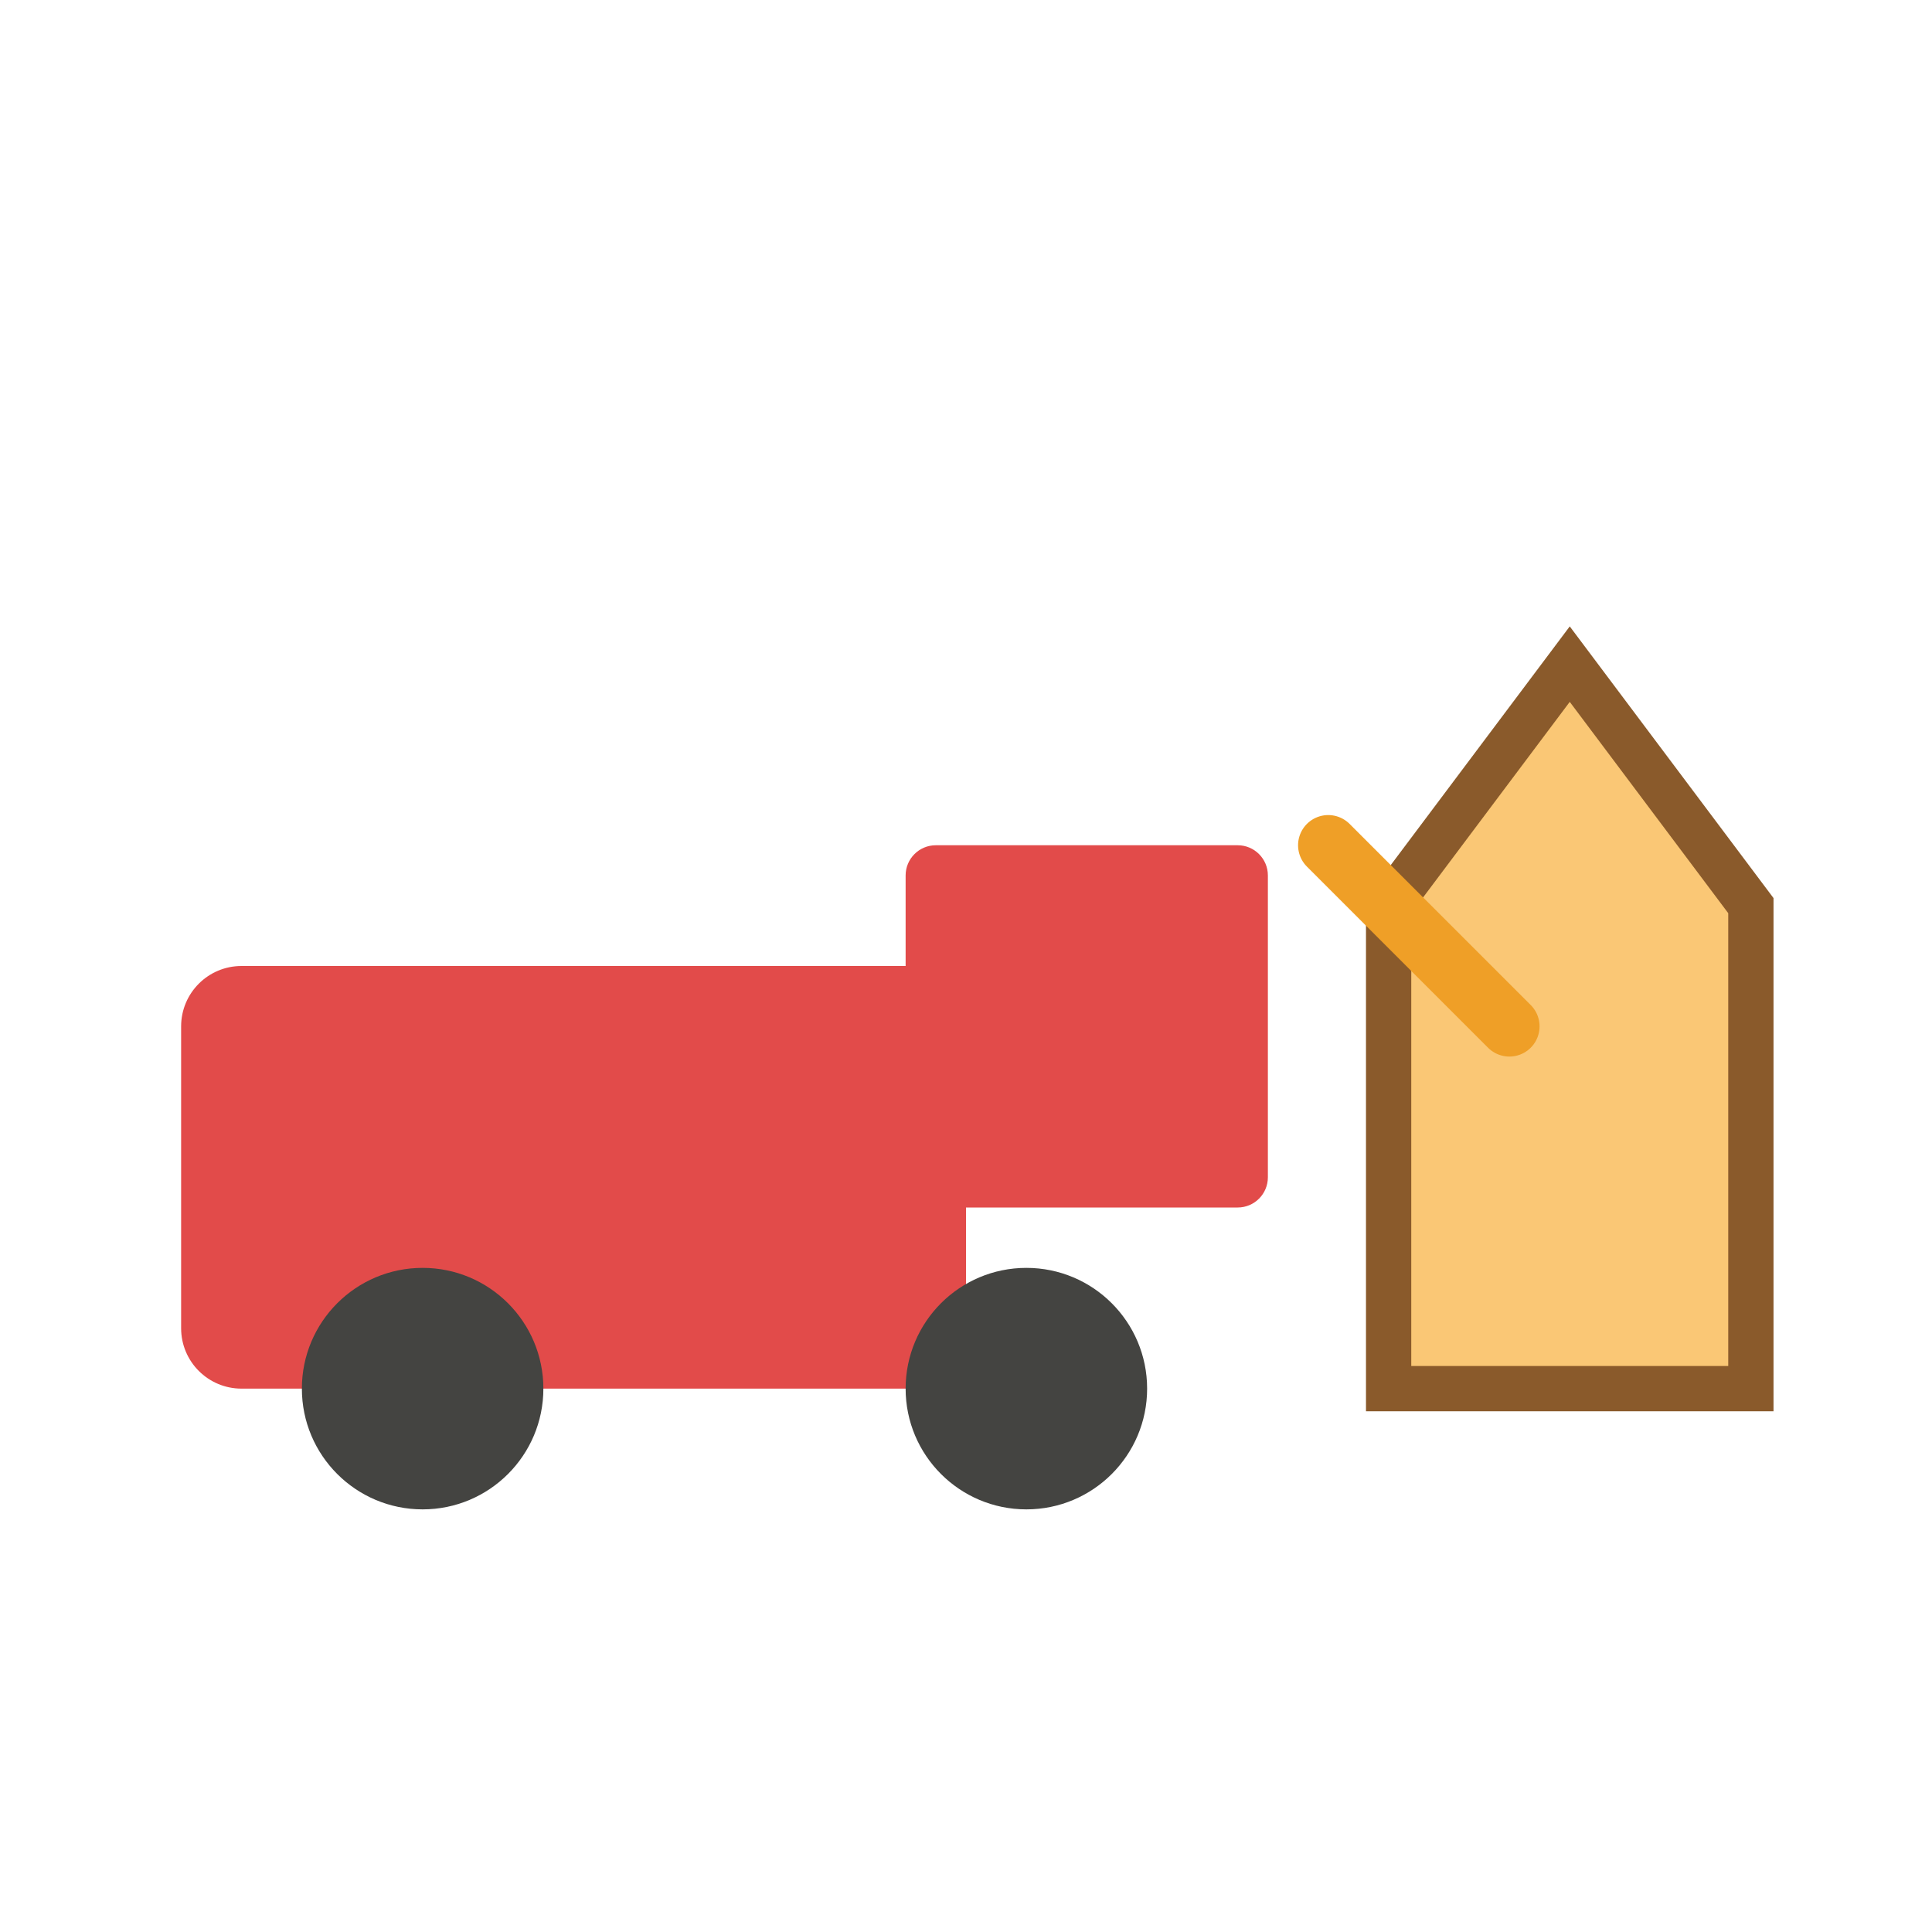
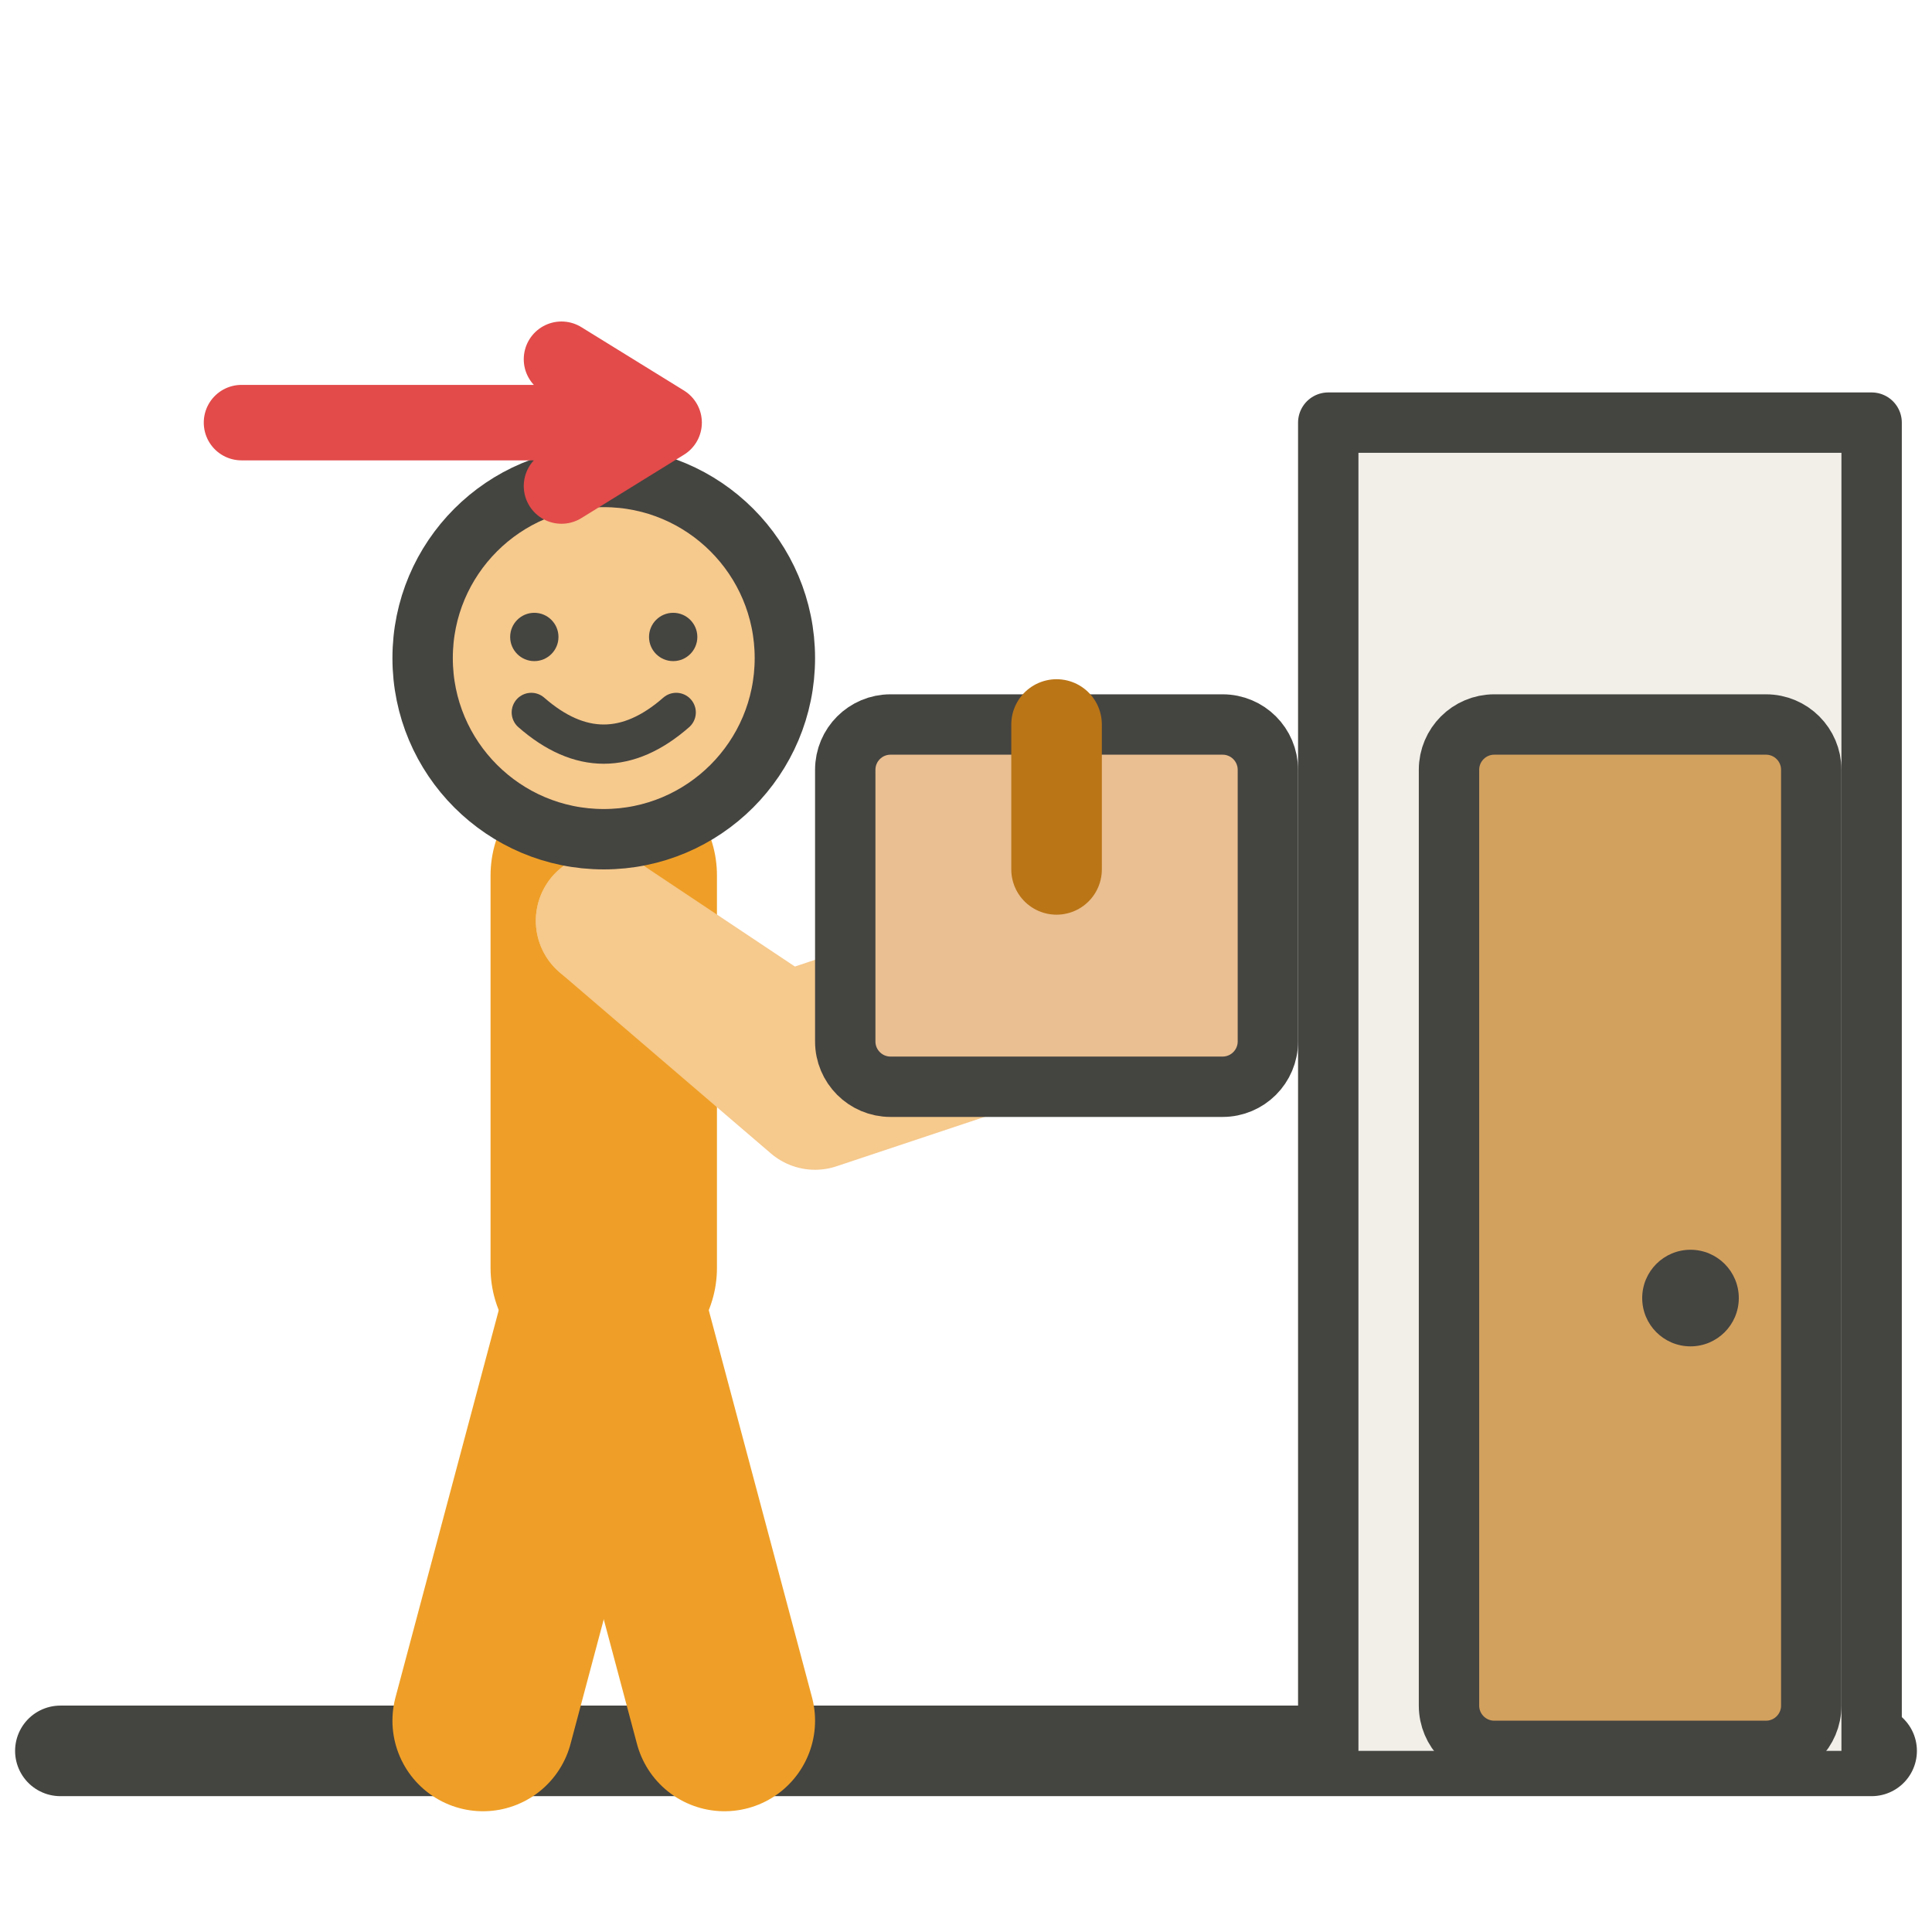
<svg xmlns="http://www.w3.org/2000/svg" viewBox="0 0 64 64">
-   <rect x="6" y="32" width="26" height="14" rx="2" fill="#E24B4A" />
-   <rect x="30" y="28" width="12" height="12" rx="1" fill="#E24B4A" />
-   <circle cx="14" cy="46" r="4" fill="#444441" />
-   <circle cx="34" cy="46" r="4" fill="#444441" />
-   <path d="M46 30 L52 22 L58 30 L58 46 L46 46 Z" fill="#FAC775" stroke="#8A5A2B" stroke-width="1.5" />
-   <path d="M44 28 L50 34" stroke="#EF9F27" stroke-width="2" stroke-linecap="round" marker-end="none" />
+   <path d="M2 58L62 58" fill="none" stroke="#444441" stroke-width="3" stroke-linecap="round" stroke-linejoin="round" />
+   <path d="M44 58V14H62V58" fill="#F1EFE8" stroke="#444441" stroke-width="2" stroke-linecap="round" stroke-linejoin="round" />
+   <rect x="48" y="24" width="12" height="34" rx="1.5" fill="#D3A15E" stroke="#444441" stroke-width="2" />
+   <circle cx="56" cy="43" r="1.6" fill="#444441" />
+   <path d="M20 29L20 42" fill="none" stroke="#EF9F27" stroke-width="7.5" stroke-linecap="round" stroke-linejoin="round" />
+   <path d="M20 42L18 49.5L16 57" fill="none" stroke="#EF9F27" stroke-width="6.0" stroke-linecap="round" stroke-linejoin="round" />
+   <path d="M20 42L22 49.5L24 57" fill="none" stroke="#EF9F27" stroke-width="6.0" stroke-linecap="round" stroke-linejoin="round" />
+   <path d="M20 30.5L26 34.5L32 32.5" fill="none" stroke="#F6C98C" stroke-width="4.5" stroke-linecap="round" stroke-linejoin="round" />
+   <path d="M20 30.5L27 36.5L33 34.5" fill="none" stroke="#F6C98C" stroke-width="4.5" stroke-linecap="round" stroke-linejoin="round" />
+   <circle cx="20" cy="21.8" r="6" fill="#F6C98C" stroke="#444441" stroke-width="2" />
+   <circle cx="17.7" cy="21.1" r="0.8" fill="#444441" />
+   <circle cx="22.3" cy="21.1" r="0.8" fill="#444441" />
+   <path d="M17.6 23.6q2.4 2.1 4.8 0" fill="none" stroke="#444441" stroke-width="1.3" stroke-linecap="round" />
+   <rect x="28" y="24" width="14" height="12" rx="1.5" fill="#EABF91" stroke="#444441" stroke-width="2" />
+   <path d="M35 24L35 28.8" fill="none" stroke="#BA7517" stroke-width="3" stroke-linecap="round" stroke-linejoin="round" />
+   <path d="M8 14L22 14M18.6 16.1L22 14L18.6 11.9" fill="none" stroke="#E24B4A" stroke-width="2.5" stroke-linecap="round" stroke-linejoin="round" />
</svg>
